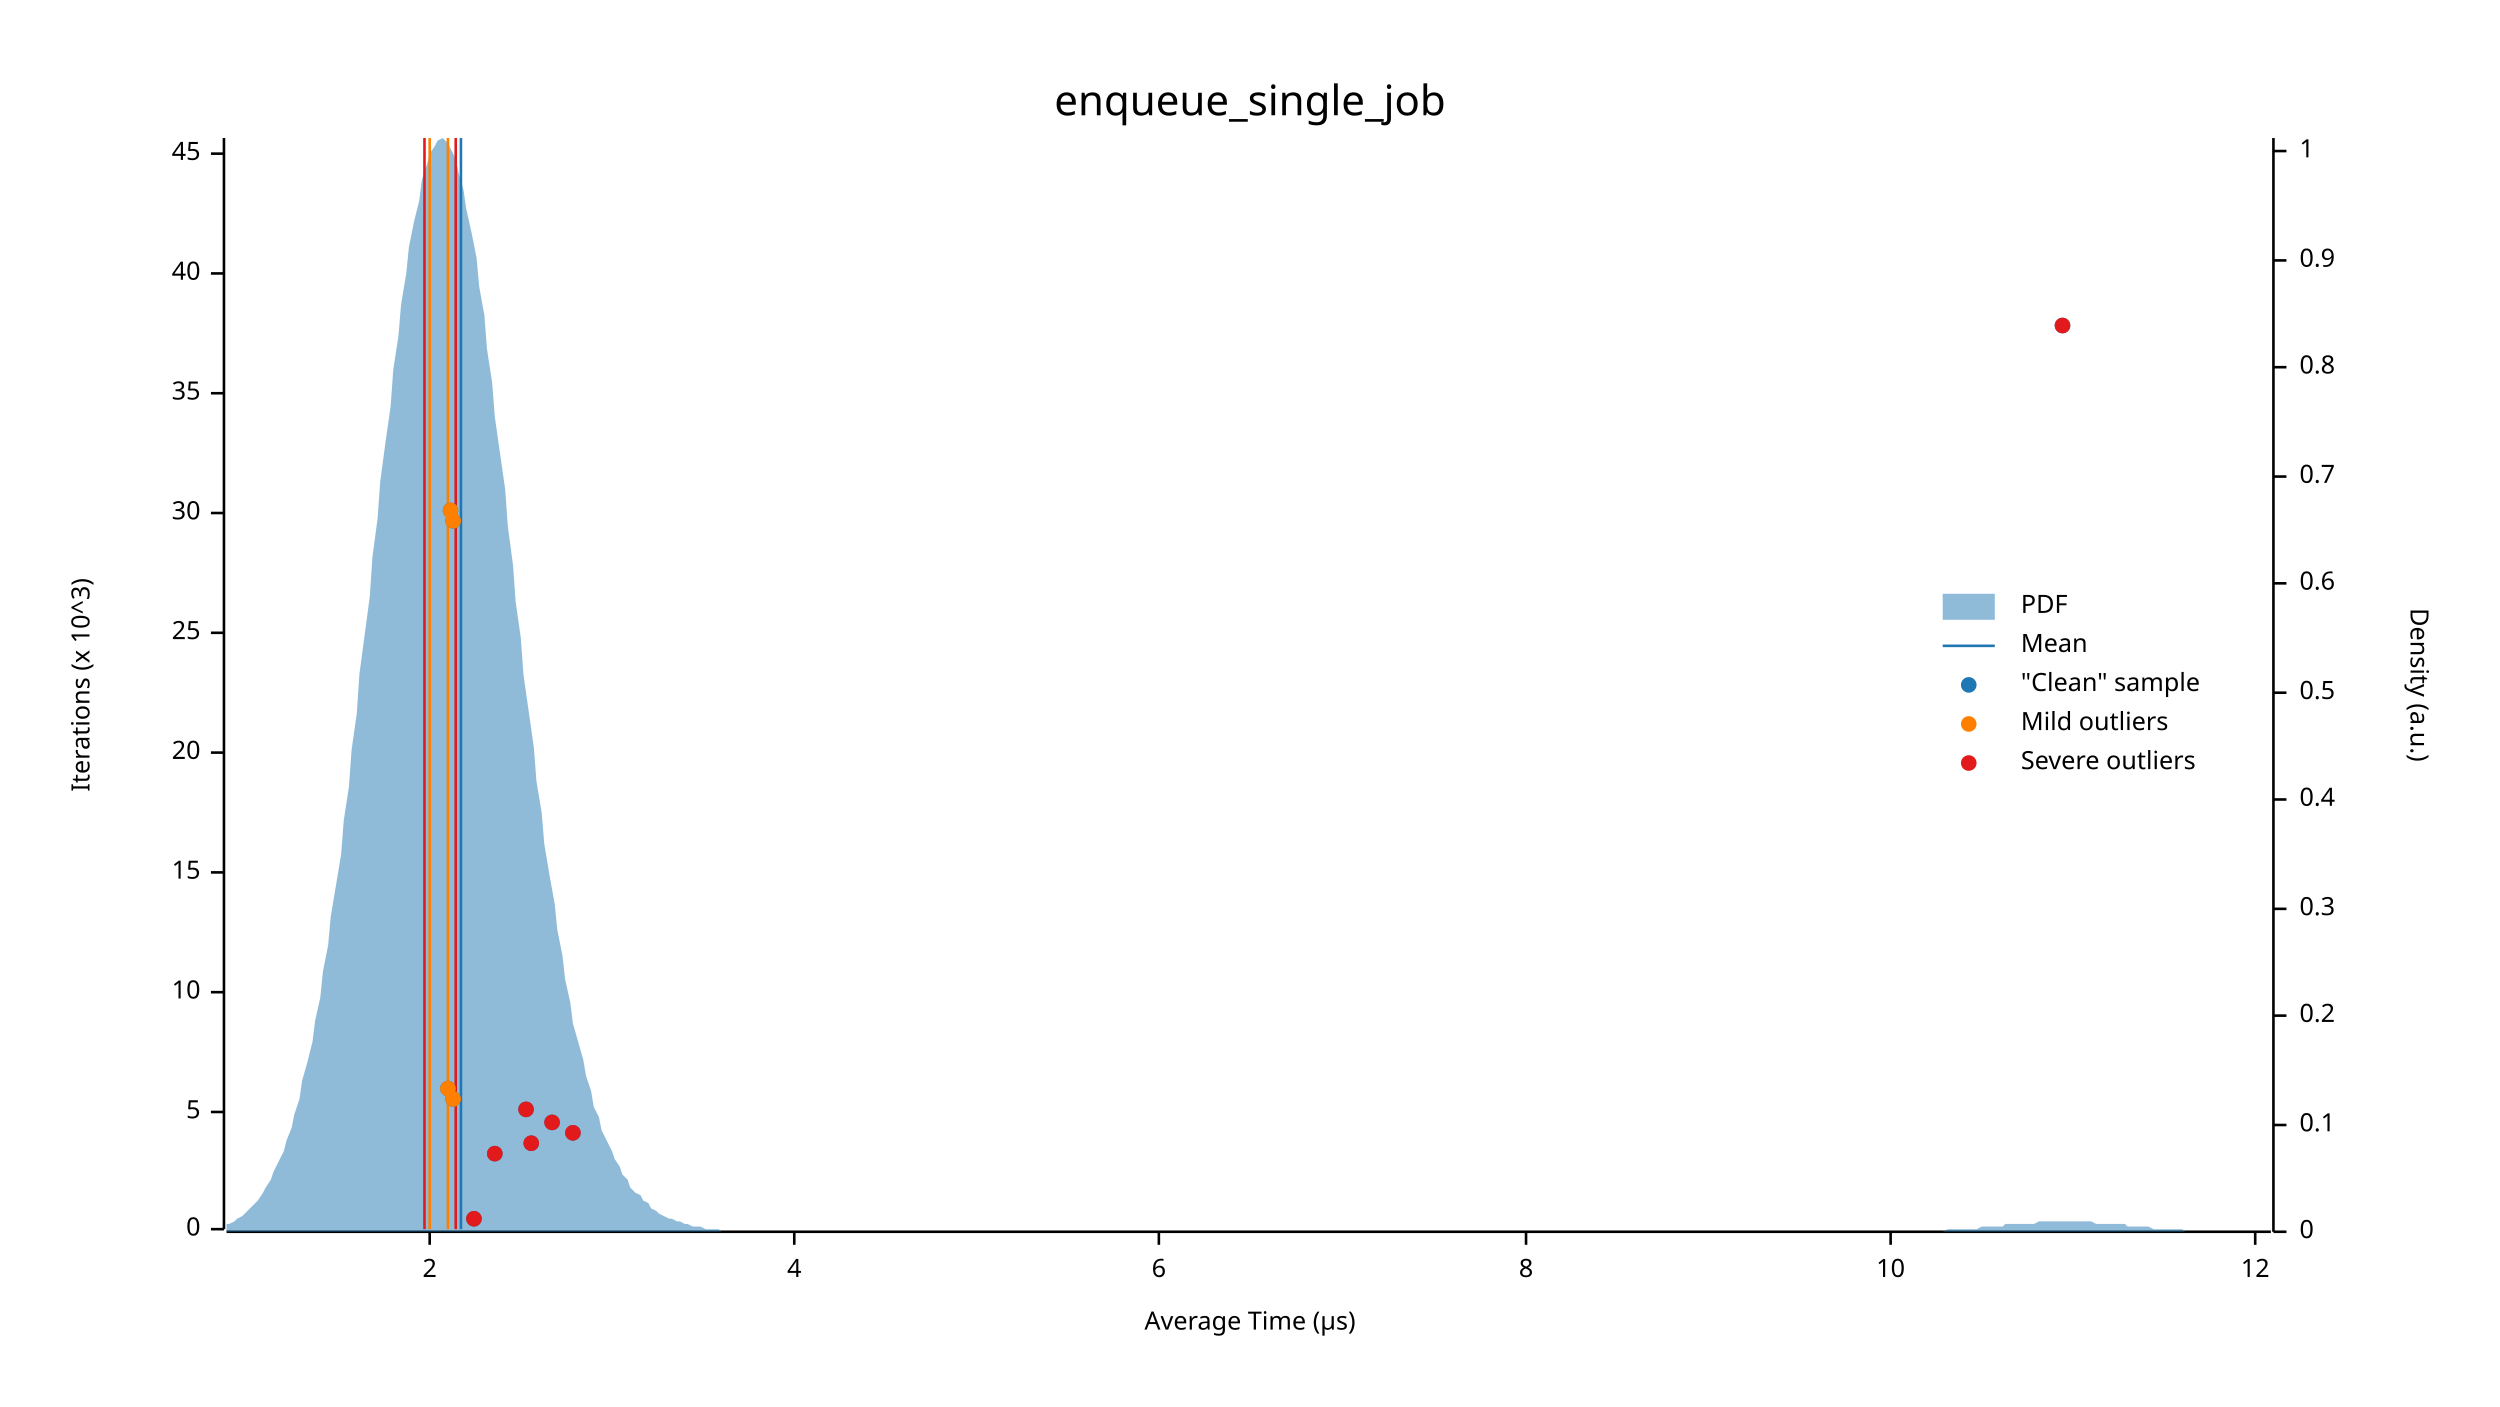
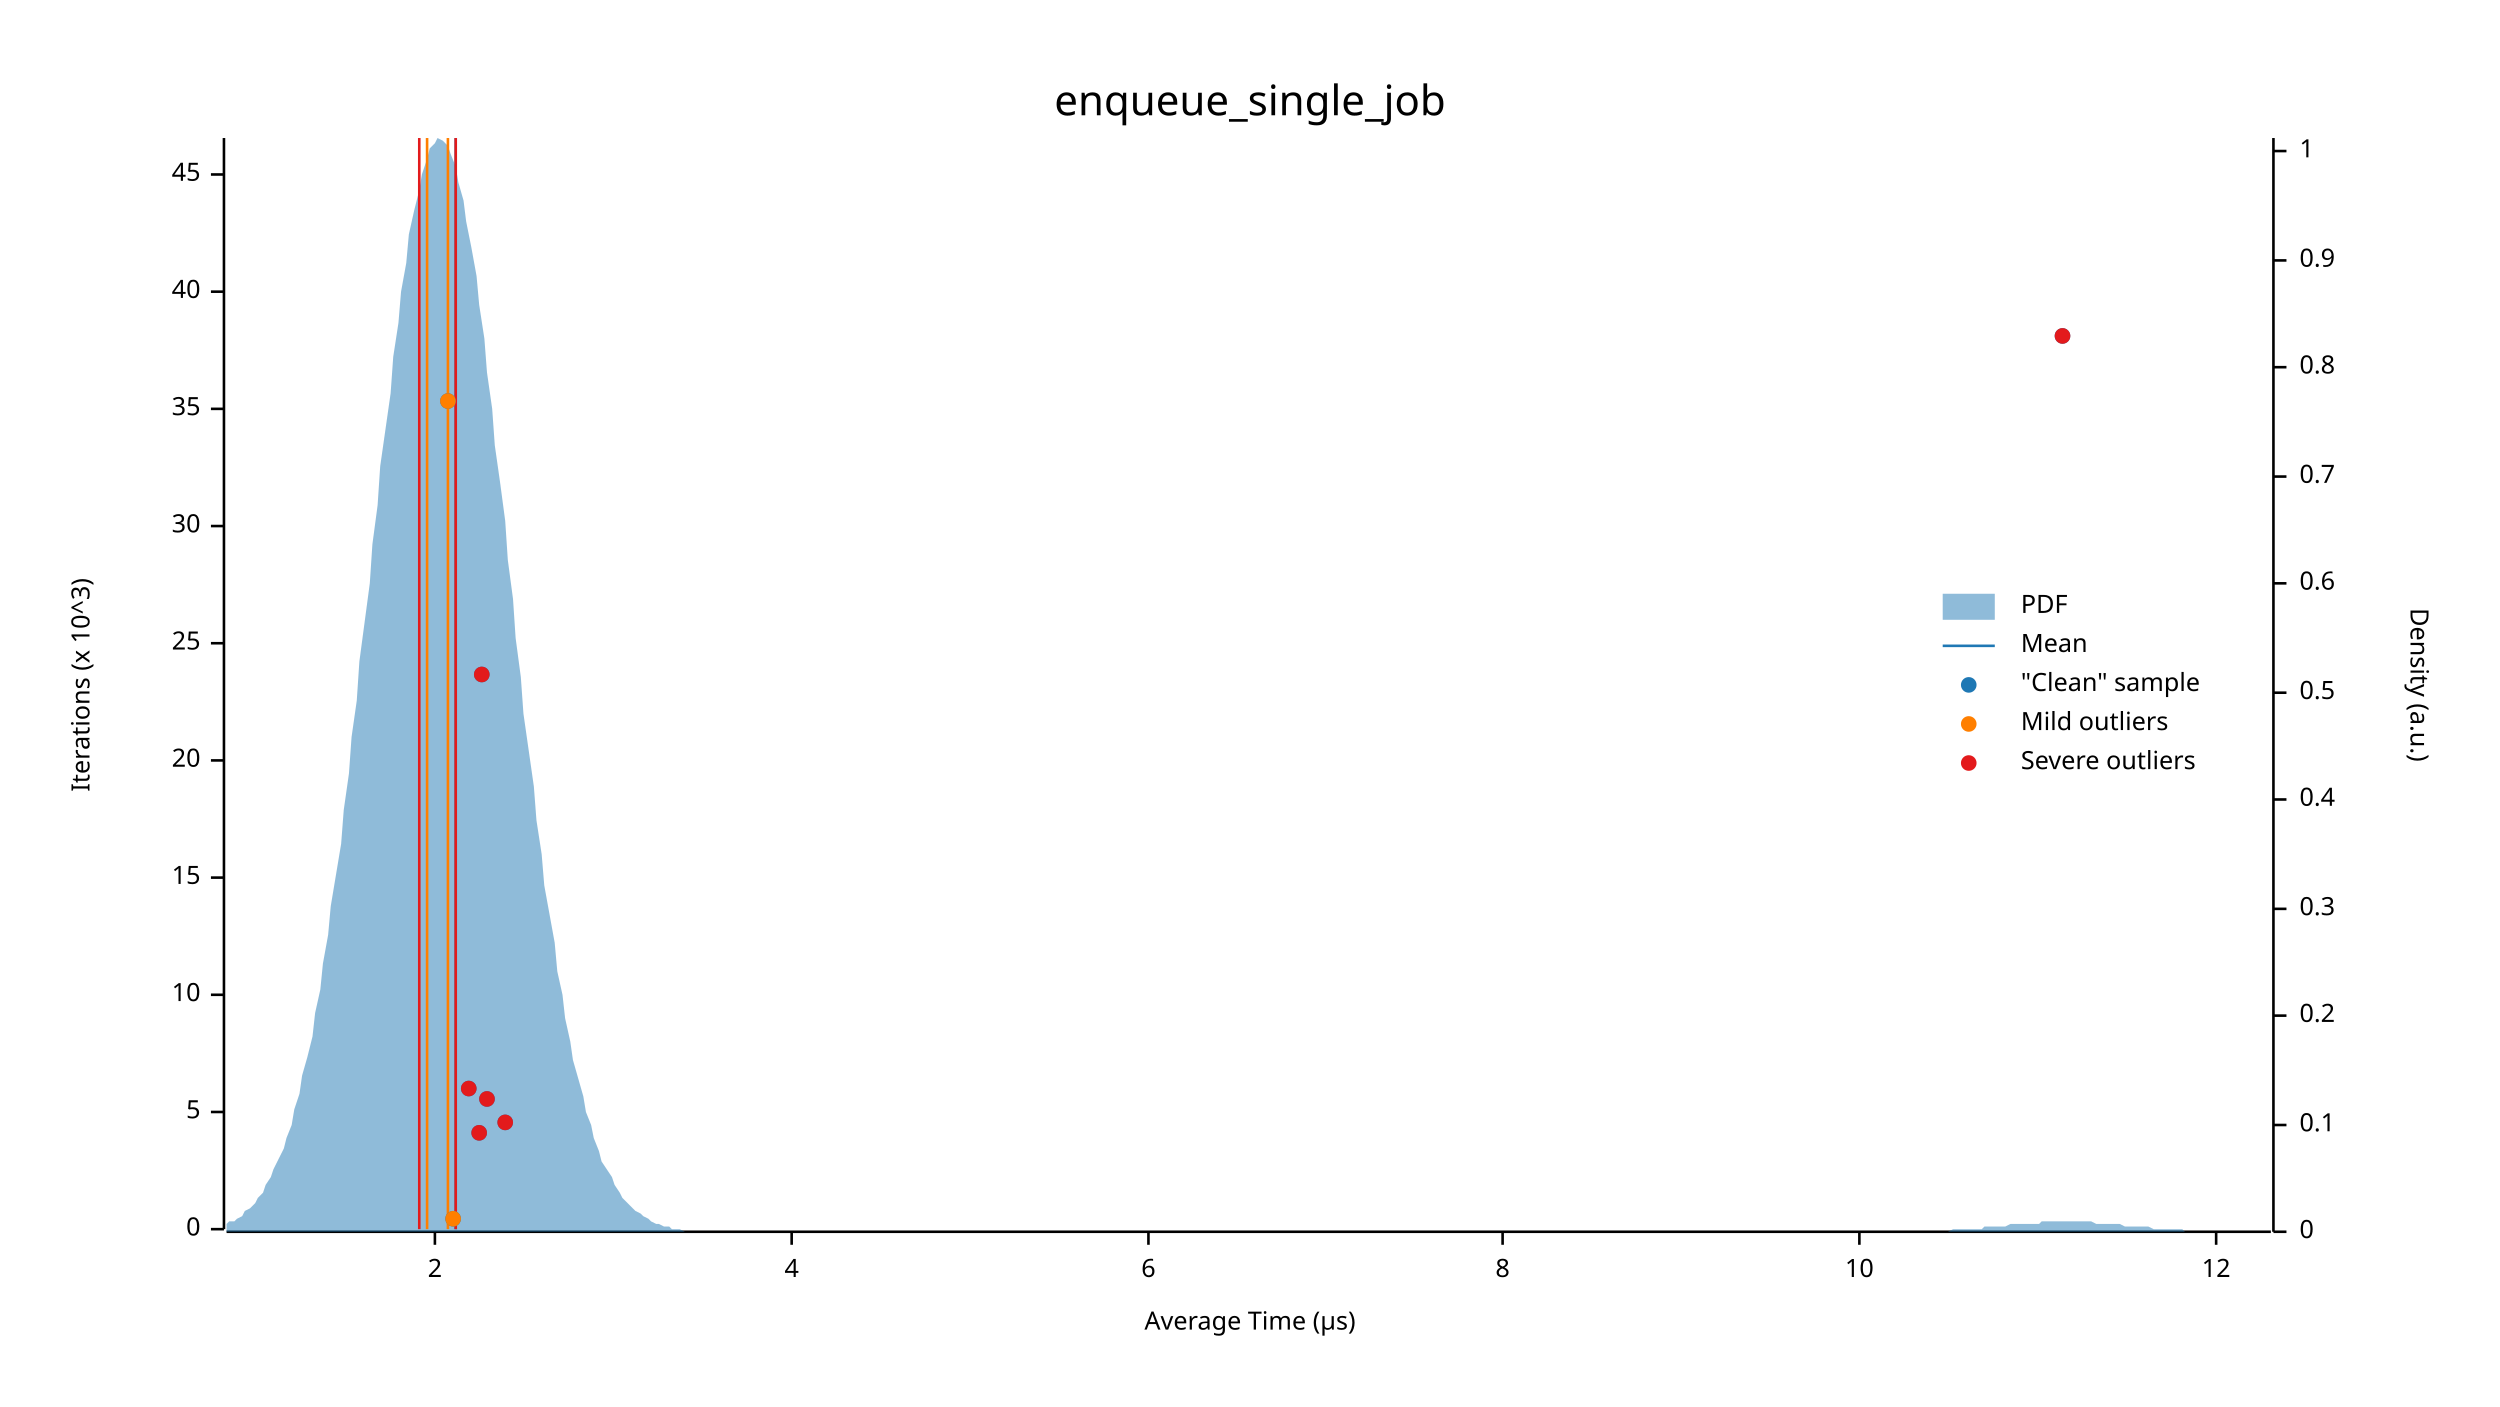
<svg xmlns="http://www.w3.org/2000/svg" width="960" height="540" viewBox="0 0 960 540">
  <text x="480" y="32" dy="0.76em" text-anchor="middle" font-family="sans-serif" font-size="16.129" opacity="1" fill="#000000">
enqueue_single_job
</text>
  <text x="27" y="263" dy="0.76em" text-anchor="middle" font-family="sans-serif" font-size="9.677" opacity="1" fill="#000000" transform="rotate(270, 27, 263)">
Iterations (x 10^3)
</text>
  <text x="480" y="513" dy="-0.5ex" text-anchor="middle" font-family="sans-serif" font-size="9.677" opacity="1" fill="#000000">
Average Time (µs)
</text>
  <polyline fill="none" opacity="1" stroke="#000000" stroke-width="1" points="86,53 86,472 " />
  <text x="77" y="472" dy="0.5ex" text-anchor="end" font-family="sans-serif" font-size="9.677" opacity="1" fill="#000000">
0
</text>
  <polyline fill="none" opacity="1" stroke="#000000" stroke-width="1" points="81,472 86,472 " />
  <text x="77" y="427" dy="0.5ex" text-anchor="end" font-family="sans-serif" font-size="9.677" opacity="1" fill="#000000">
5
</text>
  <polyline fill="none" opacity="1" stroke="#000000" stroke-width="1" points="81,427 86,427 " />
-   <text x="77" y="381" dy="0.5ex" text-anchor="end" font-family="sans-serif" font-size="9.677" opacity="1" fill="#000000">
+   <text x="77" y="382" dy="0.5ex" text-anchor="end" font-family="sans-serif" font-size="9.677" opacity="1" fill="#000000">
10
</text>
-   <polyline fill="none" opacity="1" stroke="#000000" stroke-width="1" points="81,381 86,381 " />
-   <text x="77" y="335" dy="0.5ex" text-anchor="end" font-family="sans-serif" font-size="9.677" opacity="1" fill="#000000">
+   <polyline fill="none" opacity="1" stroke="#000000" stroke-width="1" points="81,382 86,382 " />
+   <text x="77" y="337" dy="0.5ex" text-anchor="end" font-family="sans-serif" font-size="9.677" opacity="1" fill="#000000">
15
</text>
-   <polyline fill="none" opacity="1" stroke="#000000" stroke-width="1" points="81,335 86,335 " />
-   <text x="77" y="289" dy="0.5ex" text-anchor="end" font-family="sans-serif" font-size="9.677" opacity="1" fill="#000000">
+   <polyline fill="none" opacity="1" stroke="#000000" stroke-width="1" points="81,337 86,337 " />
+   <text x="77" y="292" dy="0.5ex" text-anchor="end" font-family="sans-serif" font-size="9.677" opacity="1" fill="#000000">
20
</text>
-   <polyline fill="none" opacity="1" stroke="#000000" stroke-width="1" points="81,289 86,289 " />
-   <text x="77" y="243" dy="0.5ex" text-anchor="end" font-family="sans-serif" font-size="9.677" opacity="1" fill="#000000">
+   <polyline fill="none" opacity="1" stroke="#000000" stroke-width="1" points="81,292 86,292 " />
+   <text x="77" y="247" dy="0.5ex" text-anchor="end" font-family="sans-serif" font-size="9.677" opacity="1" fill="#000000">
25
</text>
-   <polyline fill="none" opacity="1" stroke="#000000" stroke-width="1" points="81,243 86,243 " />
-   <text x="77" y="197" dy="0.5ex" text-anchor="end" font-family="sans-serif" font-size="9.677" opacity="1" fill="#000000">
+   <polyline fill="none" opacity="1" stroke="#000000" stroke-width="1" points="81,247 86,247 " />
+   <text x="77" y="202" dy="0.5ex" text-anchor="end" font-family="sans-serif" font-size="9.677" opacity="1" fill="#000000">
30
</text>
-   <polyline fill="none" opacity="1" stroke="#000000" stroke-width="1" points="81,197 86,197 " />
-   <text x="77" y="151" dy="0.5ex" text-anchor="end" font-family="sans-serif" font-size="9.677" opacity="1" fill="#000000">
+   <polyline fill="none" opacity="1" stroke="#000000" stroke-width="1" points="81,202 86,202 " />
+   <text x="77" y="157" dy="0.5ex" text-anchor="end" font-family="sans-serif" font-size="9.677" opacity="1" fill="#000000">
35
</text>
-   <polyline fill="none" opacity="1" stroke="#000000" stroke-width="1" points="81,151 86,151 " />
-   <text x="77" y="105" dy="0.5ex" text-anchor="end" font-family="sans-serif" font-size="9.677" opacity="1" fill="#000000">
+   <polyline fill="none" opacity="1" stroke="#000000" stroke-width="1" points="81,157 86,157 " />
+   <text x="77" y="112" dy="0.5ex" text-anchor="end" font-family="sans-serif" font-size="9.677" opacity="1" fill="#000000">
40
</text>
-   <polyline fill="none" opacity="1" stroke="#000000" stroke-width="1" points="81,105 86,105 " />
-   <text x="77" y="59" dy="0.5ex" text-anchor="end" font-family="sans-serif" font-size="9.677" opacity="1" fill="#000000">
+   <polyline fill="none" opacity="1" stroke="#000000" stroke-width="1" points="81,112 86,112 " />
+   <text x="77" y="67" dy="0.5ex" text-anchor="end" font-family="sans-serif" font-size="9.677" opacity="1" fill="#000000">
45
</text>
-   <polyline fill="none" opacity="1" stroke="#000000" stroke-width="1" points="81,59 86,59 " />
+   <polyline fill="none" opacity="1" stroke="#000000" stroke-width="1" points="81,67 86,67 " />
  <polyline fill="none" opacity="1" stroke="#000000" stroke-width="1" points="87,473 872,473 " />
-   <text x="165" y="483" dy="0.76em" text-anchor="middle" font-family="sans-serif" font-size="9.677" opacity="1" fill="#000000">
+   <text x="167" y="483" dy="0.76em" text-anchor="middle" font-family="sans-serif" font-size="9.677" opacity="1" fill="#000000">
2
</text>
-   <polyline fill="none" opacity="1" stroke="#000000" stroke-width="1" points="165,473 165,478 " />
-   <text x="305" y="483" dy="0.76em" text-anchor="middle" font-family="sans-serif" font-size="9.677" opacity="1" fill="#000000">
+   <polyline fill="none" opacity="1" stroke="#000000" stroke-width="1" points="167,473 167,478 " />
+   <text x="304" y="483" dy="0.76em" text-anchor="middle" font-family="sans-serif" font-size="9.677" opacity="1" fill="#000000">
4
</text>
-   <polyline fill="none" opacity="1" stroke="#000000" stroke-width="1" points="305,473 305,478 " />
-   <text x="445" y="483" dy="0.76em" text-anchor="middle" font-family="sans-serif" font-size="9.677" opacity="1" fill="#000000">
+   <polyline fill="none" opacity="1" stroke="#000000" stroke-width="1" points="304,473 304,478 " />
+   <text x="441" y="483" dy="0.76em" text-anchor="middle" font-family="sans-serif" font-size="9.677" opacity="1" fill="#000000">
6
</text>
-   <polyline fill="none" opacity="1" stroke="#000000" stroke-width="1" points="445,473 445,478 " />
-   <text x="586" y="483" dy="0.76em" text-anchor="middle" font-family="sans-serif" font-size="9.677" opacity="1" fill="#000000">
+   <polyline fill="none" opacity="1" stroke="#000000" stroke-width="1" points="441,473 441,478 " />
+   <text x="577" y="483" dy="0.76em" text-anchor="middle" font-family="sans-serif" font-size="9.677" opacity="1" fill="#000000">
8
</text>
-   <polyline fill="none" opacity="1" stroke="#000000" stroke-width="1" points="586,473 586,478 " />
-   <text x="726" y="483" dy="0.76em" text-anchor="middle" font-family="sans-serif" font-size="9.677" opacity="1" fill="#000000">
+   <polyline fill="none" opacity="1" stroke="#000000" stroke-width="1" points="577,473 577,478 " />
+   <text x="714" y="483" dy="0.76em" text-anchor="middle" font-family="sans-serif" font-size="9.677" opacity="1" fill="#000000">
10
</text>
-   <polyline fill="none" opacity="1" stroke="#000000" stroke-width="1" points="726,473 726,478 " />
-   <text x="866" y="483" dy="0.76em" text-anchor="middle" font-family="sans-serif" font-size="9.677" opacity="1" fill="#000000">
+   <polyline fill="none" opacity="1" stroke="#000000" stroke-width="1" points="714,473 714,478 " />
+   <text x="851" y="483" dy="0.76em" text-anchor="middle" font-family="sans-serif" font-size="9.677" opacity="1" fill="#000000">
12
</text>
-   <polyline fill="none" opacity="1" stroke="#000000" stroke-width="1" points="866,473 866,478 " />
+   <polyline fill="none" opacity="1" stroke="#000000" stroke-width="1" points="851,473 851,478 " />
  <text x="933" y="263" dy="0.76em" text-anchor="middle" font-family="sans-serif" font-size="9.677" opacity="1" fill="#000000" transform="rotate(90, 933, 263)">
Density (a.u.)
</text>
  <polyline fill="none" opacity="1" stroke="#000000" stroke-width="1" points="873,53 873,473 " />
  <text x="883" y="473" dy="0.5ex" text-anchor="start" font-family="sans-serif" font-size="9.677" opacity="1" fill="#000000">
0
</text>
  <polyline fill="none" opacity="1" stroke="#000000" stroke-width="1" points="873,473 878,473 " />
  <text x="883" y="432" dy="0.5ex" text-anchor="start" font-family="sans-serif" font-size="9.677" opacity="1" fill="#000000">
0.1
</text>
  <polyline fill="none" opacity="1" stroke="#000000" stroke-width="1" points="873,432 878,432 " />
  <text x="883" y="390" dy="0.5ex" text-anchor="start" font-family="sans-serif" font-size="9.677" opacity="1" fill="#000000">
0.2
</text>
  <polyline fill="none" opacity="1" stroke="#000000" stroke-width="1" points="873,390 878,390 " />
  <text x="883" y="349" dy="0.5ex" text-anchor="start" font-family="sans-serif" font-size="9.677" opacity="1" fill="#000000">
0.3
</text>
  <polyline fill="none" opacity="1" stroke="#000000" stroke-width="1" points="873,349 878,349 " />
  <text x="883" y="307" dy="0.5ex" text-anchor="start" font-family="sans-serif" font-size="9.677" opacity="1" fill="#000000">
0.4
</text>
  <polyline fill="none" opacity="1" stroke="#000000" stroke-width="1" points="873,307 878,307 " />
  <text x="883" y="266" dy="0.5ex" text-anchor="start" font-family="sans-serif" font-size="9.677" opacity="1" fill="#000000">
0.5
</text>
  <polyline fill="none" opacity="1" stroke="#000000" stroke-width="1" points="873,266 878,266 " />
  <text x="883" y="224" dy="0.5ex" text-anchor="start" font-family="sans-serif" font-size="9.677" opacity="1" fill="#000000">
0.6
</text>
  <polyline fill="none" opacity="1" stroke="#000000" stroke-width="1" points="873,224 878,224 " />
  <text x="883" y="183" dy="0.5ex" text-anchor="start" font-family="sans-serif" font-size="9.677" opacity="1" fill="#000000">
0.7
</text>
  <polyline fill="none" opacity="1" stroke="#000000" stroke-width="1" points="873,183 878,183 " />
  <text x="883" y="141" dy="0.5ex" text-anchor="start" font-family="sans-serif" font-size="9.677" opacity="1" fill="#000000">
0.8
</text>
  <polyline fill="none" opacity="1" stroke="#000000" stroke-width="1" points="873,141 878,141 " />
  <text x="883" y="100" dy="0.5ex" text-anchor="start" font-family="sans-serif" font-size="9.677" opacity="1" fill="#000000">
0.9
</text>
  <polyline fill="none" opacity="1" stroke="#000000" stroke-width="1" points="873,100 878,100 " />
  <text x="883" y="58" dy="0.5ex" text-anchor="start" font-family="sans-serif" font-size="9.677" opacity="1" fill="#000000">
1
</text>
  <polyline fill="none" opacity="1" stroke="#000000" stroke-width="1" points="873,58 878,58 " />
-   <polygon opacity="0.5" fill="#1F78B4" points="87,470 88,470 90,469 91,468 93,467 94,466 96,464 98,462 99,461 101,458 102,456 104,453 105,450 107,446 109,442 110,438 112,433 113,428 115,422 116,415 118,408 120,400 121,392 123,383 124,373 126,363 127,352 129,340 131,328 132,315 134,302 135,288 137,274 138,259 140,244 142,229 143,214 145,199 146,185 148,170 150,156 151,142 153,129 154,117 156,105 157,95 159,85 161,77 162,69 164,63 165,59 167,56 168,54 170,53 172,55 173,57 175,61 176,66 178,73 179,80 181,89 183,99 184,110 186,121 187,134 189,147 190,160 192,174 194,188 195,202 197,217 198,231 200,245 201,259 203,273 205,287 206,300 208,312 209,324 211,336 213,347 214,357 216,367 217,376 219,385 220,393 222,400 224,407 225,413 227,419 228,425 230,429 231,434 233,438 235,442 236,445 238,448 239,451 241,453 242,456 244,458 246,459 247,461 249,462 250,464 252,465 253,466 255,467 257,468 258,468 260,469 261,469 263,470 264,470 266,471 268,471 269,471 271,472 272,472 274,472 276,472 277,473 279,473 280,473 282,473 283,473 285,473 287,473 288,473 290,473 291,473 293,473 294,473 296,473 298,473 299,473 301,473 302,473 304,473 305,473 307,473 309,473 310,473 312,473 313,473 315,473 316,473 318,473 320,473 321,473 323,473 324,473 326,473 327,473 329,473 331,473 332,473 334,473 335,473 337,473 339,473 340,473 342,473 343,473 345,473 346,473 348,473 350,473 351,473 353,473 354,473 356,473 357,473 359,473 361,473 362,473 364,473 365,473 367,473 368,473 370,473 372,473 373,473 375,473 376,473 378,473 379,473 381,473 383,473 384,473 386,473 387,473 389,473 391,473 392,473 394,473 395,473 397,473 398,473 400,473 402,473 403,473 405,473 406,473 408,473 409,473 411,473 413,473 414,473 416,473 417,473 419,473 420,473 422,473 424,473 425,473 427,473 428,473 430,473 431,473 433,473 435,473 436,473 438,473 439,473 441,473 442,473 444,473 446,473 447,473 449,473 450,473 452,473 454,473 455,473 457,473 458,473 460,473 461,473 463,473 465,473 466,473 468,473 469,473 471,473 472,473 474,473 476,473 477,473 479,473 480,473 482,473 483,473 485,473 487,473 488,473 490,473 491,473 493,473 494,473 496,473 498,473 499,473 501,473 502,473 504,473 505,473 507,473 509,473 510,473 512,473 513,473 515,473 517,473 518,473 520,473 521,473 523,473 524,473 526,473 528,473 529,473 531,473 532,473 534,473 535,473 537,473 539,473 540,473 542,473 543,473 545,473 546,473 548,473 550,473 551,473 553,473 554,473 556,473 557,473 559,473 561,473 562,473 564,473 565,473 567,473 568,473 570,473 572,473 573,473 575,473 576,473 578,473 580,473 581,473 583,473 584,473 586,473 587,473 589,473 591,473 592,473 594,473 595,473 597,473 598,473 600,473 602,473 603,473 605,473 606,473 608,473 609,473 611,473 613,473 614,473 616,473 617,473 619,473 620,473 622,473 624,473 625,473 627,473 628,473 630,473 632,473 633,473 635,473 636,473 638,473 639,473 641,473 643,473 644,473 646,473 647,473 649,473 650,473 652,473 654,473 655,473 657,473 658,473 660,473 661,473 663,473 665,473 666,473 668,473 669,473 671,473 672,473 674,473 676,473 677,473 679,473 680,473 682,473 683,473 685,473 687,473 688,473 690,473 691,473 693,473 695,473 696,473 698,473 699,473 701,473 702,473 704,473 706,473 707,473 709,473 710,473 712,473 713,473 715,473 717,473 718,473 720,473 721,473 723,473 724,473 726,473 728,473 729,473 731,473 732,473 734,473 735,473 737,473 739,473 740,473 742,473 743,473 745,473 746,473 748,472 750,472 751,472 753,472 754,472 756,472 758,472 759,472 761,471 762,471 764,471 765,471 767,471 769,471 770,470 772,470 773,470 775,470 776,470 778,470 780,470 781,470 783,469 784,469 786,469 787,469 789,469 791,469 792,469 794,469 795,469 797,469 798,469 800,469 802,469 803,469 805,470 806,470 808,470 809,470 811,470 813,470 814,470 816,470 817,471 819,471 821,471 822,471 824,471 825,471 827,472 828,472 830,472 832,472 833,472 835,472 836,472 838,472 839,473 841,473 843,473 844,473 846,473 847,473 849,473 850,473 852,473 854,473 855,473 857,473 858,473 860,473 861,473 863,473 865,473 866,473 868,473 869,473 871,473 873,473 873,473 87,473 " />
-   <polyline fill="none" opacity="1" stroke="#1F78B4" stroke-width="1" points="177,472 177,53 " />
-   <polyline fill="none" opacity="1" stroke="#FF7F00" stroke-width="1" points="165,472 165,53 " />
+   <polygon opacity="0.5" fill="#1F78B4" points="87,470 88,469 90,469 91,468 93,467 94,465 96,464 98,462 99,460 101,458 102,455 104,452 105,449 107,445 109,441 110,437 112,432 113,426 115,420 116,413 118,406 120,398 121,389 123,380 124,370 126,359 127,348 129,336 131,324 132,311 134,297 135,283 137,269 138,254 140,239 142,224 143,209 145,194 146,179 148,165 150,151 151,137 153,124 154,112 156,101 157,90 159,81 161,73 162,67 164,61 165,57 167,55 168,53 170,54 172,56 173,59 175,64 176,70 178,77 179,85 181,95 183,106 184,117 186,130 187,143 189,157 190,171 192,185 194,200 195,215 197,230 198,245 200,260 201,274 203,288 205,302 206,315 208,328 209,340 211,351 213,362 214,373 216,382 217,391 219,400 220,407 222,414 224,421 225,427 227,432 228,437 230,442 231,446 233,449 235,452 236,455 238,458 239,460 241,462 242,463 244,465 246,466 247,467 249,468 250,469 252,470 253,470 255,471 257,471 258,472 260,472 261,472 263,473 264,473 266,473 268,473 269,473 271,473 272,473 274,473 276,473 277,473 279,473 280,473 282,473 283,473 285,473 287,473 288,473 290,473 291,473 293,473 294,473 296,473 298,473 299,473 301,473 302,473 304,473 305,473 307,473 309,473 310,473 312,473 313,473 315,473 316,473 318,473 320,473 321,473 323,473 324,473 326,473 327,473 329,473 331,473 332,473 334,473 335,473 337,473 339,473 340,473 342,473 343,473 345,473 346,473 348,473 350,473 351,473 353,473 354,473 356,473 357,473 359,473 361,473 362,473 364,473 365,473 367,473 368,473 370,473 372,473 373,473 375,473 376,473 378,473 379,473 381,473 383,473 384,473 386,473 387,473 389,473 391,473 392,473 394,473 395,473 397,473 398,473 400,473 402,473 403,473 405,473 406,473 408,473 409,473 411,473 413,473 414,473 416,473 417,473 419,473 420,473 422,473 424,473 425,473 427,473 428,473 430,473 431,473 433,473 435,473 436,473 438,473 439,473 441,473 442,473 444,473 446,473 447,473 449,473 450,473 452,473 454,473 455,473 457,473 458,473 460,473 461,473 463,473 465,473 466,473 468,473 469,473 471,473 472,473 474,473 476,473 477,473 479,473 480,473 482,473 483,473 485,473 487,473 488,473 490,473 491,473 493,473 494,473 496,473 498,473 499,473 501,473 502,473 504,473 505,473 507,473 509,473 510,473 512,473 513,473 515,473 517,473 518,473 520,473 521,473 523,473 524,473 526,473 528,473 529,473 531,473 532,473 534,473 535,473 537,473 539,473 540,473 542,473 543,473 545,473 546,473 548,473 550,473 551,473 553,473 554,473 556,473 557,473 559,473 561,473 562,473 564,473 565,473 567,473 568,473 570,473 572,473 573,473 575,473 576,473 578,473 580,473 581,473 583,473 584,473 586,473 587,473 589,473 591,473 592,473 594,473 595,473 597,473 598,473 600,473 602,473 603,473 605,473 606,473 608,473 609,473 611,473 613,473 614,473 616,473 617,473 619,473 620,473 622,473 624,473 625,473 627,473 628,473 630,473 632,473 633,473 635,473 636,473 638,473 639,473 641,473 643,473 644,473 646,473 647,473 649,473 650,473 652,473 654,473 655,473 657,473 658,473 660,473 661,473 663,473 665,473 666,473 668,473 669,473 671,473 672,473 674,473 676,473 677,473 679,473 680,473 682,473 683,473 685,473 687,473 688,473 690,473 691,473 693,473 695,473 696,473 698,473 699,473 701,473 702,473 704,473 706,473 707,473 709,473 710,473 712,473 713,473 715,473 717,473 718,473 720,473 721,473 723,473 724,473 726,473 728,473 729,473 731,473 732,473 734,473 735,473 737,473 739,473 740,473 742,473 743,473 745,473 746,473 748,473 750,472 751,472 753,472 754,472 756,472 758,472 759,472 761,472 762,471 764,471 765,471 767,471 769,471 770,471 772,470 773,470 775,470 776,470 778,470 780,470 781,470 783,470 784,469 786,469 787,469 789,469 791,469 792,469 794,469 795,469 797,469 798,469 800,469 802,469 803,469 805,470 806,470 808,470 809,470 811,470 813,470 814,470 816,471 817,471 819,471 821,471 822,471 824,471 825,471 827,472 828,472 830,472 832,472 833,472 835,472 836,472 838,472 839,473 841,473 843,473 844,473 846,473 847,473 849,473 850,473 852,473 854,473 855,473 857,473 858,473 860,473 861,473 863,473 865,473 866,473 868,473 869,473 871,473 873,473 873,473 87,473 " />
+   <polyline fill="none" opacity="1" stroke="#1F78B4" stroke-width="1" points="175,472 175,53 " />
+   <polyline fill="none" opacity="1" stroke="#FF7F00" stroke-width="1" points="164,472 164,53 " />
  <polyline fill="none" opacity="1" stroke="#FF7F00" stroke-width="1" points="172,472 172,53 " />
-   <polyline fill="none" opacity="1" stroke="#E31A1C" stroke-width="1" points="163,472 163,53 " />
+   <polyline fill="none" opacity="1" stroke="#E31A1C" stroke-width="1" points="161,472 161,53 " />
  <polyline fill="none" opacity="1" stroke="#E31A1C" stroke-width="1" points="175,472 175,53 " />
-   <circle cx="182" cy="468" r="3" opacity="1" fill="#1F78B4" stroke="none" stroke-width="1" />
-   <circle cx="190" cy="443" r="3" opacity="1" fill="#1F78B4" stroke="none" stroke-width="1" />
-   <circle cx="204" cy="439" r="3" opacity="1" fill="#1F78B4" stroke="none" stroke-width="1" />
-   <circle cx="220" cy="435" r="3" opacity="1" fill="#1F78B4" stroke="none" stroke-width="1" />
-   <circle cx="212" cy="431" r="3" opacity="1" fill="#1F78B4" stroke="none" stroke-width="1" />
-   <circle cx="202" cy="426" r="3" opacity="1" fill="#1F78B4" stroke="none" stroke-width="1" />
-   <circle cx="174" cy="422" r="3" opacity="1" fill="#1F78B4" stroke="none" stroke-width="1" />
-   <circle cx="172" cy="418" r="3" opacity="1" fill="#1F78B4" stroke="none" stroke-width="1" />
-   <circle cx="174" cy="200" r="3" opacity="1" fill="#1F78B4" stroke="none" stroke-width="1" />
-   <circle cx="173" cy="196" r="3" opacity="1" fill="#1F78B4" stroke="none" stroke-width="1" />
-   <circle cx="792" cy="125" r="3" opacity="1" fill="#1F78B4" stroke="none" stroke-width="1" />
-   <circle cx="174" cy="422" r="3" opacity="1" fill="#FF7F00" stroke="none" stroke-width="1" />
-   <circle cx="172" cy="418" r="3" opacity="1" fill="#FF7F00" stroke="none" stroke-width="1" />
-   <circle cx="174" cy="200" r="3" opacity="1" fill="#FF7F00" stroke="none" stroke-width="1" />
-   <circle cx="173" cy="196" r="3" opacity="1" fill="#FF7F00" stroke="none" stroke-width="1" />
-   <circle cx="182" cy="468" r="3" opacity="1" fill="#E31A1C" stroke="none" stroke-width="1" />
-   <circle cx="190" cy="443" r="3" opacity="1" fill="#E31A1C" stroke="none" stroke-width="1" />
-   <circle cx="204" cy="439" r="3" opacity="1" fill="#E31A1C" stroke="none" stroke-width="1" />
-   <circle cx="220" cy="435" r="3" opacity="1" fill="#E31A1C" stroke="none" stroke-width="1" />
-   <circle cx="212" cy="431" r="3" opacity="1" fill="#E31A1C" stroke="none" stroke-width="1" />
-   <circle cx="202" cy="426" r="3" opacity="1" fill="#E31A1C" stroke="none" stroke-width="1" />
-   <circle cx="792" cy="125" r="3" opacity="1" fill="#E31A1C" stroke="none" stroke-width="1" />
+   <circle cx="174" cy="468" r="3" opacity="1" fill="#1F78B4" stroke="none" stroke-width="1" />
+   <circle cx="184" cy="435" r="3" opacity="1" fill="#1F78B4" stroke="none" stroke-width="1" />
+   <circle cx="194" cy="431" r="3" opacity="1" fill="#1F78B4" stroke="none" stroke-width="1" />
+   <circle cx="187" cy="422" r="3" opacity="1" fill="#1F78B4" stroke="none" stroke-width="1" />
+   <circle cx="180" cy="418" r="3" opacity="1" fill="#1F78B4" stroke="none" stroke-width="1" />
+   <circle cx="185" cy="259" r="3" opacity="1" fill="#1F78B4" stroke="none" stroke-width="1" />
+   <circle cx="172" cy="154" r="3" opacity="1" fill="#1F78B4" stroke="none" stroke-width="1" />
+   <circle cx="792" cy="129" r="3" opacity="1" fill="#1F78B4" stroke="none" stroke-width="1" />
+   <circle cx="174" cy="468" r="3" opacity="1" fill="#FF7F00" stroke="none" stroke-width="1" />
+   <circle cx="172" cy="154" r="3" opacity="1" fill="#FF7F00" stroke="none" stroke-width="1" />
+   <circle cx="184" cy="435" r="3" opacity="1" fill="#E31A1C" stroke="none" stroke-width="1" />
+   <circle cx="194" cy="431" r="3" opacity="1" fill="#E31A1C" stroke="none" stroke-width="1" />
+   <circle cx="187" cy="422" r="3" opacity="1" fill="#E31A1C" stroke="none" stroke-width="1" />
+   <circle cx="180" cy="418" r="3" opacity="1" fill="#E31A1C" stroke="none" stroke-width="1" />
+   <circle cx="185" cy="259" r="3" opacity="1" fill="#E31A1C" stroke="none" stroke-width="1" />
+   <circle cx="792" cy="129" r="3" opacity="1" fill="#E31A1C" stroke="none" stroke-width="1" />
  <text x="776" y="228" dy="0.76em" text-anchor="start" font-family="sans-serif" font-size="9.677" opacity="1" fill="#000000">
PDF
</text>
  <text x="776" y="243" dy="0.76em" text-anchor="start" font-family="sans-serif" font-size="9.677" opacity="1" fill="#000000">
Mean
</text>
  <text x="776" y="258" dy="0.76em" text-anchor="start" font-family="sans-serif" font-size="9.677" opacity="1" fill="#000000">
"Clean" sample
</text>
  <text x="776" y="273" dy="0.76em" text-anchor="start" font-family="sans-serif" font-size="9.677" opacity="1" fill="#000000">
Mild outliers
</text>
  <text x="776" y="288" dy="0.76em" text-anchor="start" font-family="sans-serif" font-size="9.677" opacity="1" fill="#000000">
Severe outliers
</text>
  <rect x="746" y="228" width="20" height="10" opacity="0.5" fill="#1F78B4" stroke="none" />
  <polyline fill="none" opacity="1" stroke="#1F78B4" stroke-width="1" points="746,248 766,248 " />
  <circle cx="756" cy="263" r="3" opacity="1" fill="#1F78B4" stroke="none" stroke-width="1" />
  <circle cx="756" cy="278" r="3" opacity="1" fill="#FF7F00" stroke="none" stroke-width="1" />
  <circle cx="756" cy="293" r="3" opacity="1" fill="#E31A1C" stroke="none" stroke-width="1" />
</svg>
